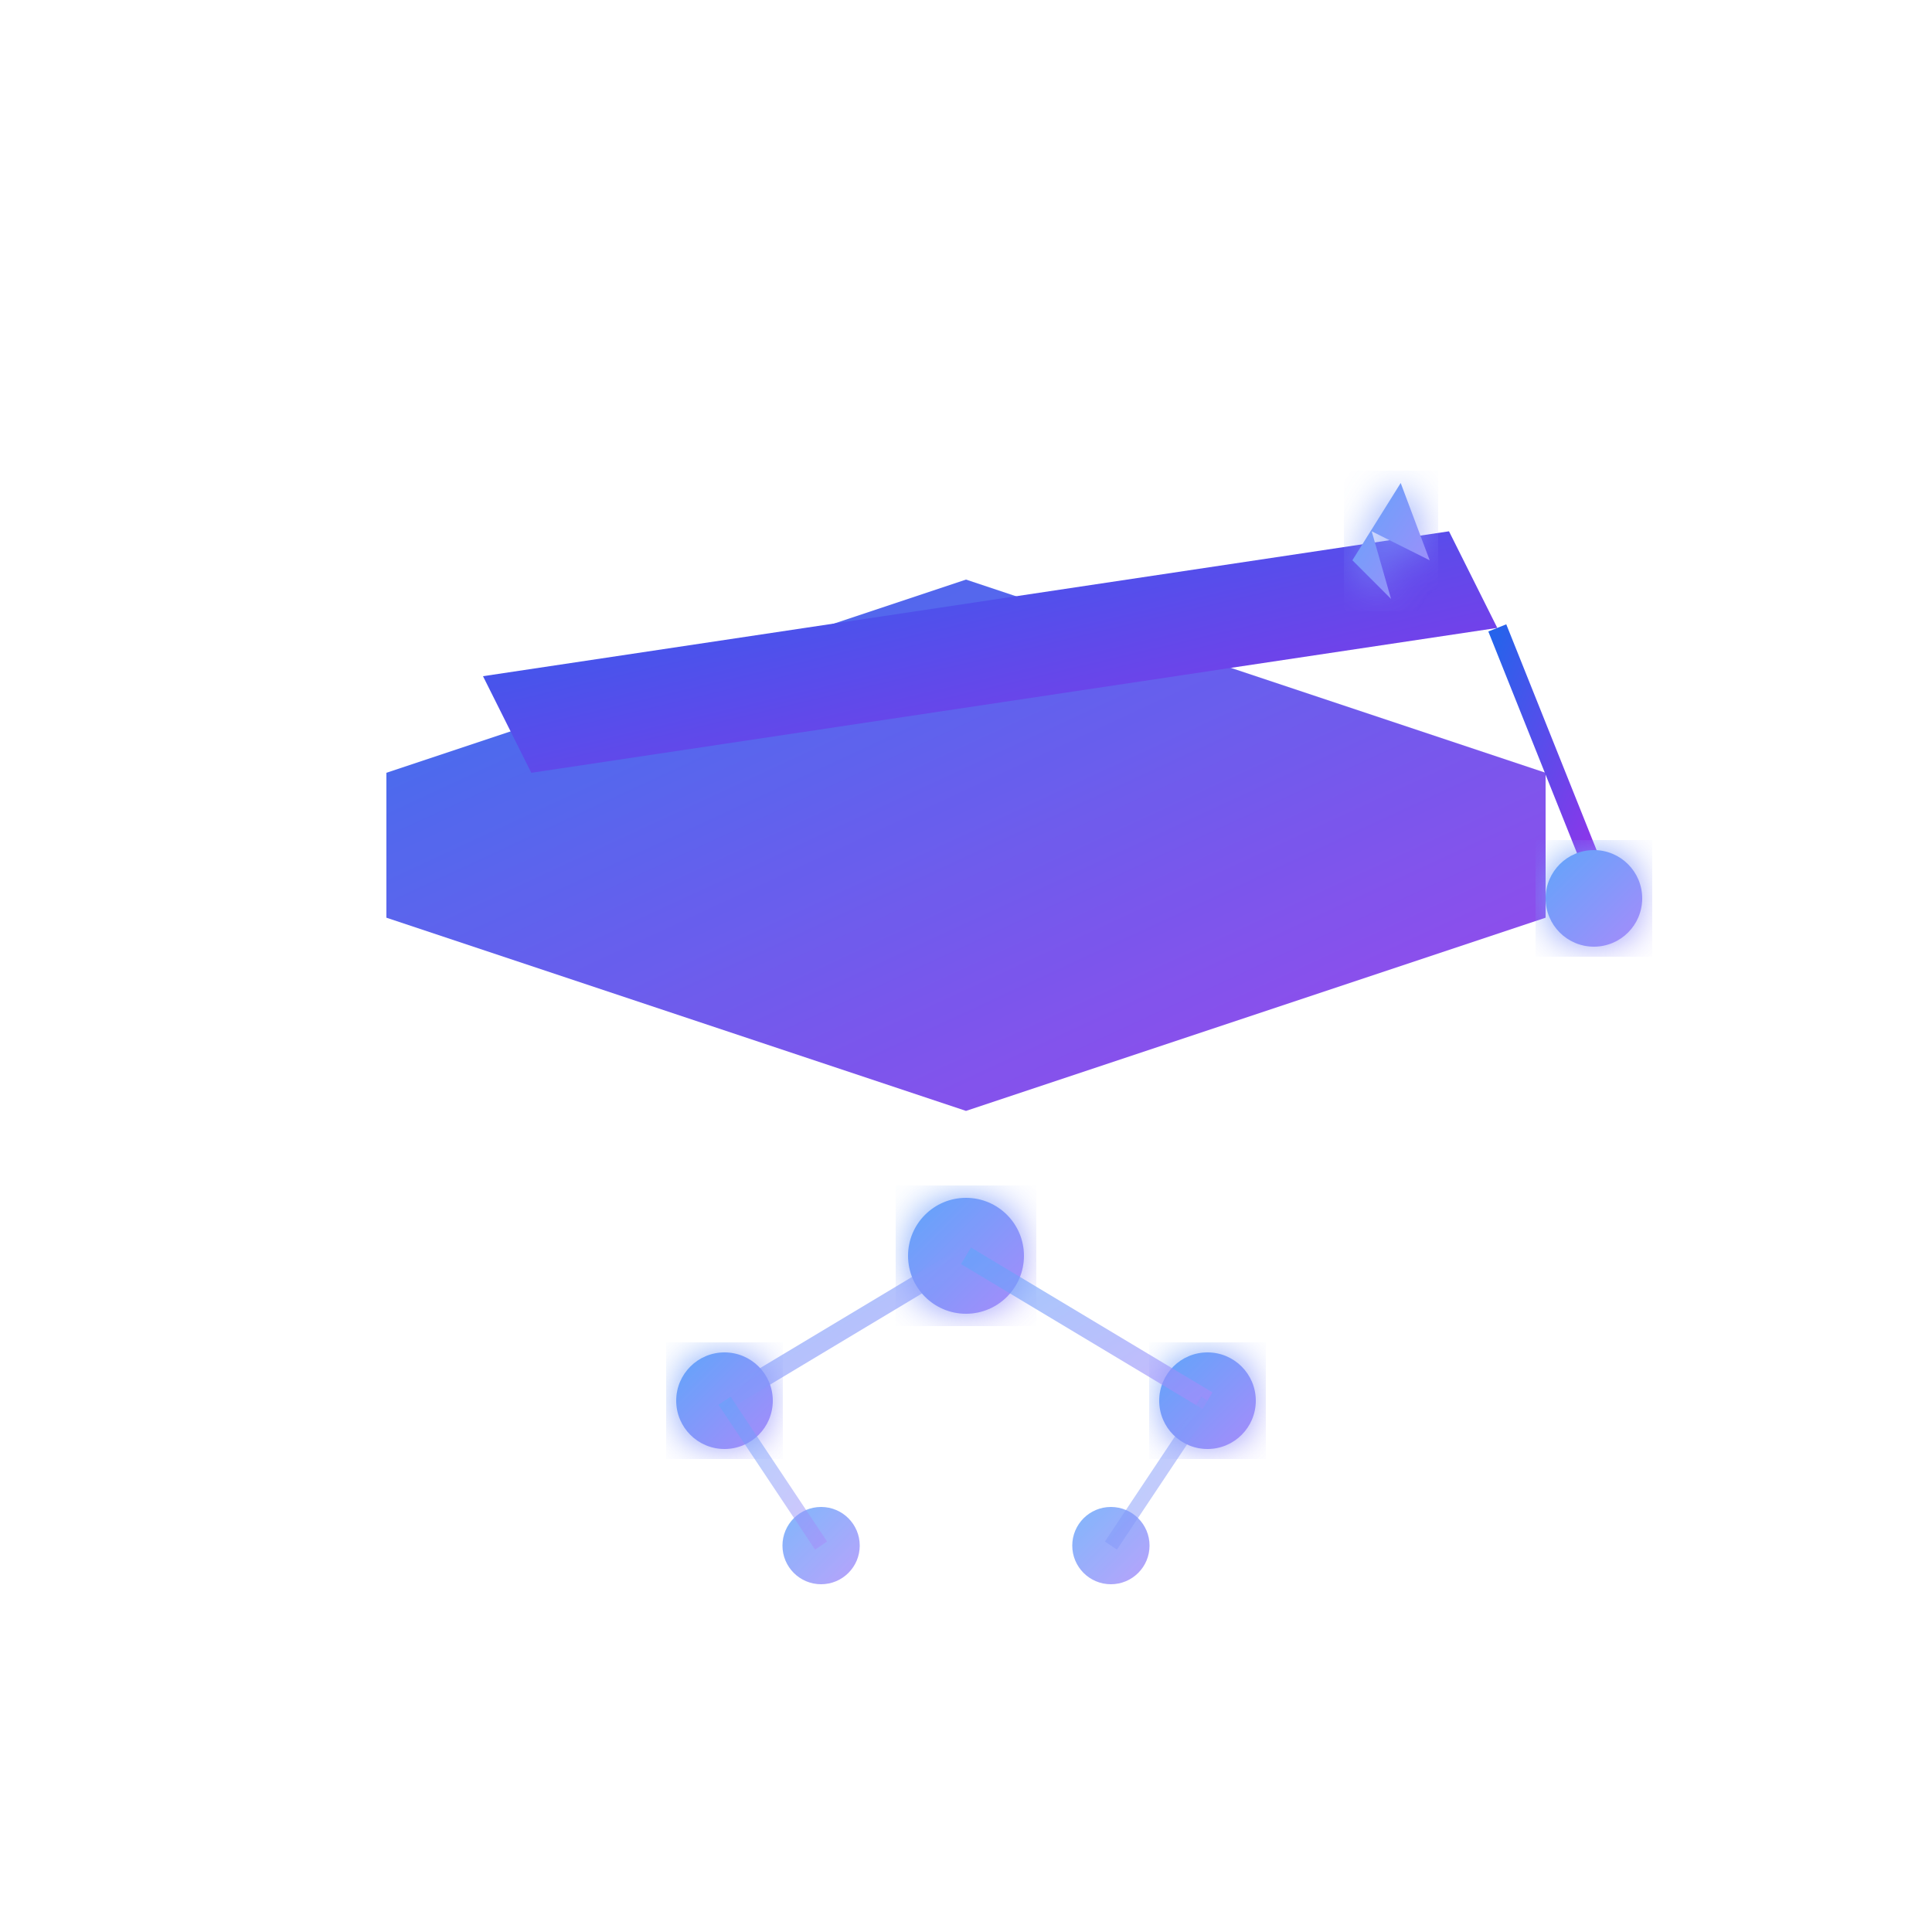
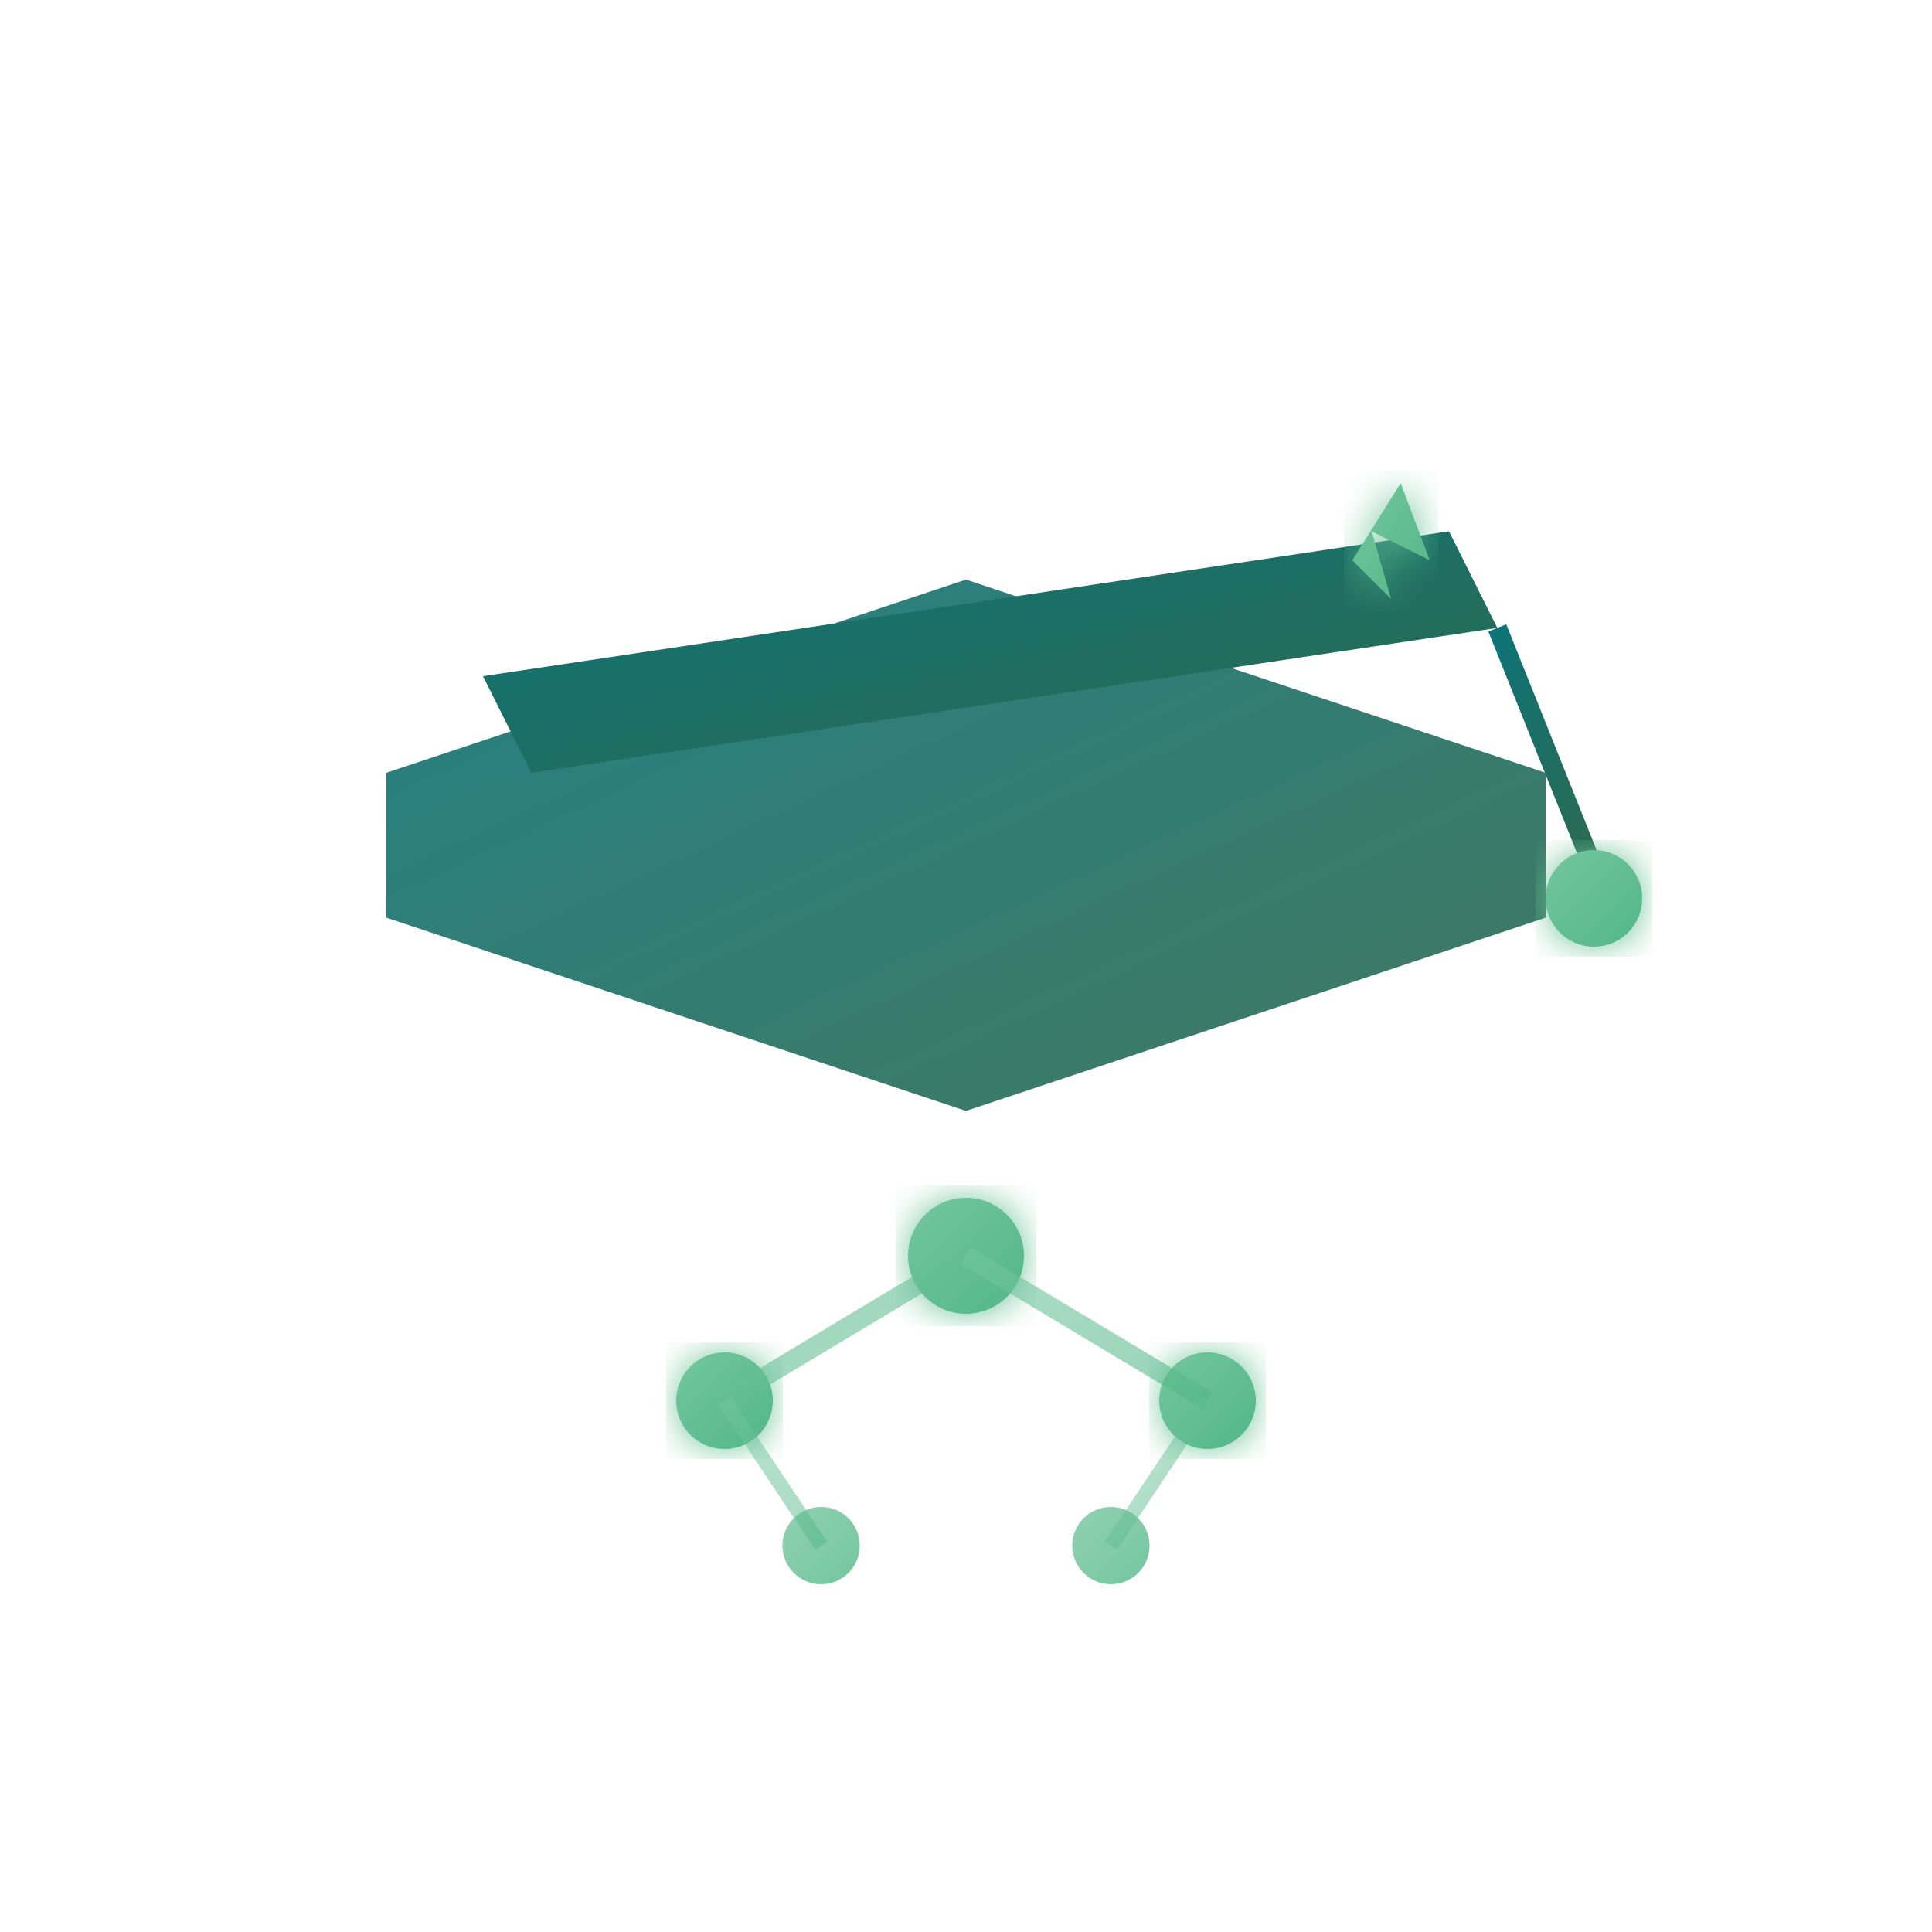
<svg xmlns="http://www.w3.org/2000/svg" viewBox="0 0 200 200">
  <defs>
    <linearGradient id="mainGradient" x1="0%" y1="0%" x2="100%" y2="100%">
-       <stop offset="0%" style="stop-color:#2563EB;stop-opacity:1" />
-       <stop offset="100%" style="stop-color:#9333EA;stop-opacity:1" />
+       <stop offset="0%" style="stop-color:#0D7377;stop-opacity:1" />
+       <stop offset="100%" style="stop-color:#2D6A4F;stop-opacity:1" />
    </linearGradient>
    <linearGradient id="accentGradient" x1="0%" y1="0%" x2="100%" y2="100%">
-       <stop offset="0%" style="stop-color:#60A5FA;stop-opacity:1" />
-       <stop offset="100%" style="stop-color:#A78BFA;stop-opacity:1" />
+       <stop offset="0%" style="stop-color:#74C69D;stop-opacity:1" />
+       <stop offset="100%" style="stop-color:#52B788;stop-opacity:1" />
    </linearGradient>
    <filter id="glow">
      <feGaussianBlur stdDeviation="2" result="coloredBlur" />
      <feMerge>
        <feMergeNode in="coloredBlur" />
        <feMergeNode in="SourceGraphic" />
      </feMerge>
    </filter>
  </defs>
  <path d="M 100 60 L 160 80 L 160 95 L 100 115 L 40 95 L 40 80 Z" fill="url(#mainGradient)" opacity="0.9" />
  <path d="M 50 70 L 150 55 L 155 65 L 55 80 Z" fill="url(#mainGradient)" />
  <circle cx="100" cy="130" r="6" fill="url(#accentGradient)" filter="url(#glow)" />
  <circle cx="75" cy="145" r="5" fill="url(#accentGradient)" filter="url(#glow)" />
  <circle cx="125" cy="145" r="5" fill="url(#accentGradient)" filter="url(#glow)" />
  <circle cx="85" cy="160" r="4" fill="url(#accentGradient)" opacity="0.8" />
  <circle cx="115" cy="160" r="4" fill="url(#accentGradient)" opacity="0.8" />
  <line x1="100" y1="130" x2="75" y2="145" stroke="url(#accentGradient)" stroke-width="2" opacity="0.6" />
  <line x1="100" y1="130" x2="125" y2="145" stroke="url(#accentGradient)" stroke-width="2" opacity="0.6" />
  <line x1="75" y1="145" x2="85" y2="160" stroke="url(#accentGradient)" stroke-width="1.5" opacity="0.5" />
  <line x1="125" y1="145" x2="115" y2="160" stroke="url(#accentGradient)" stroke-width="1.5" opacity="0.5" />
  <g transform="translate(145, 50)">
    <path d="M 0 0 L 3 8 L -3 5 L -1 12 L -5 8 L 0 0" fill="url(#accentGradient)" filter="url(#glow)" />
  </g>
  <line x1="155" y1="65" x2="165" y2="90" stroke="url(#mainGradient)" stroke-width="2" />
  <circle cx="165" cy="93" r="5" fill="url(#accentGradient)" filter="url(#glow)" />
</svg>
